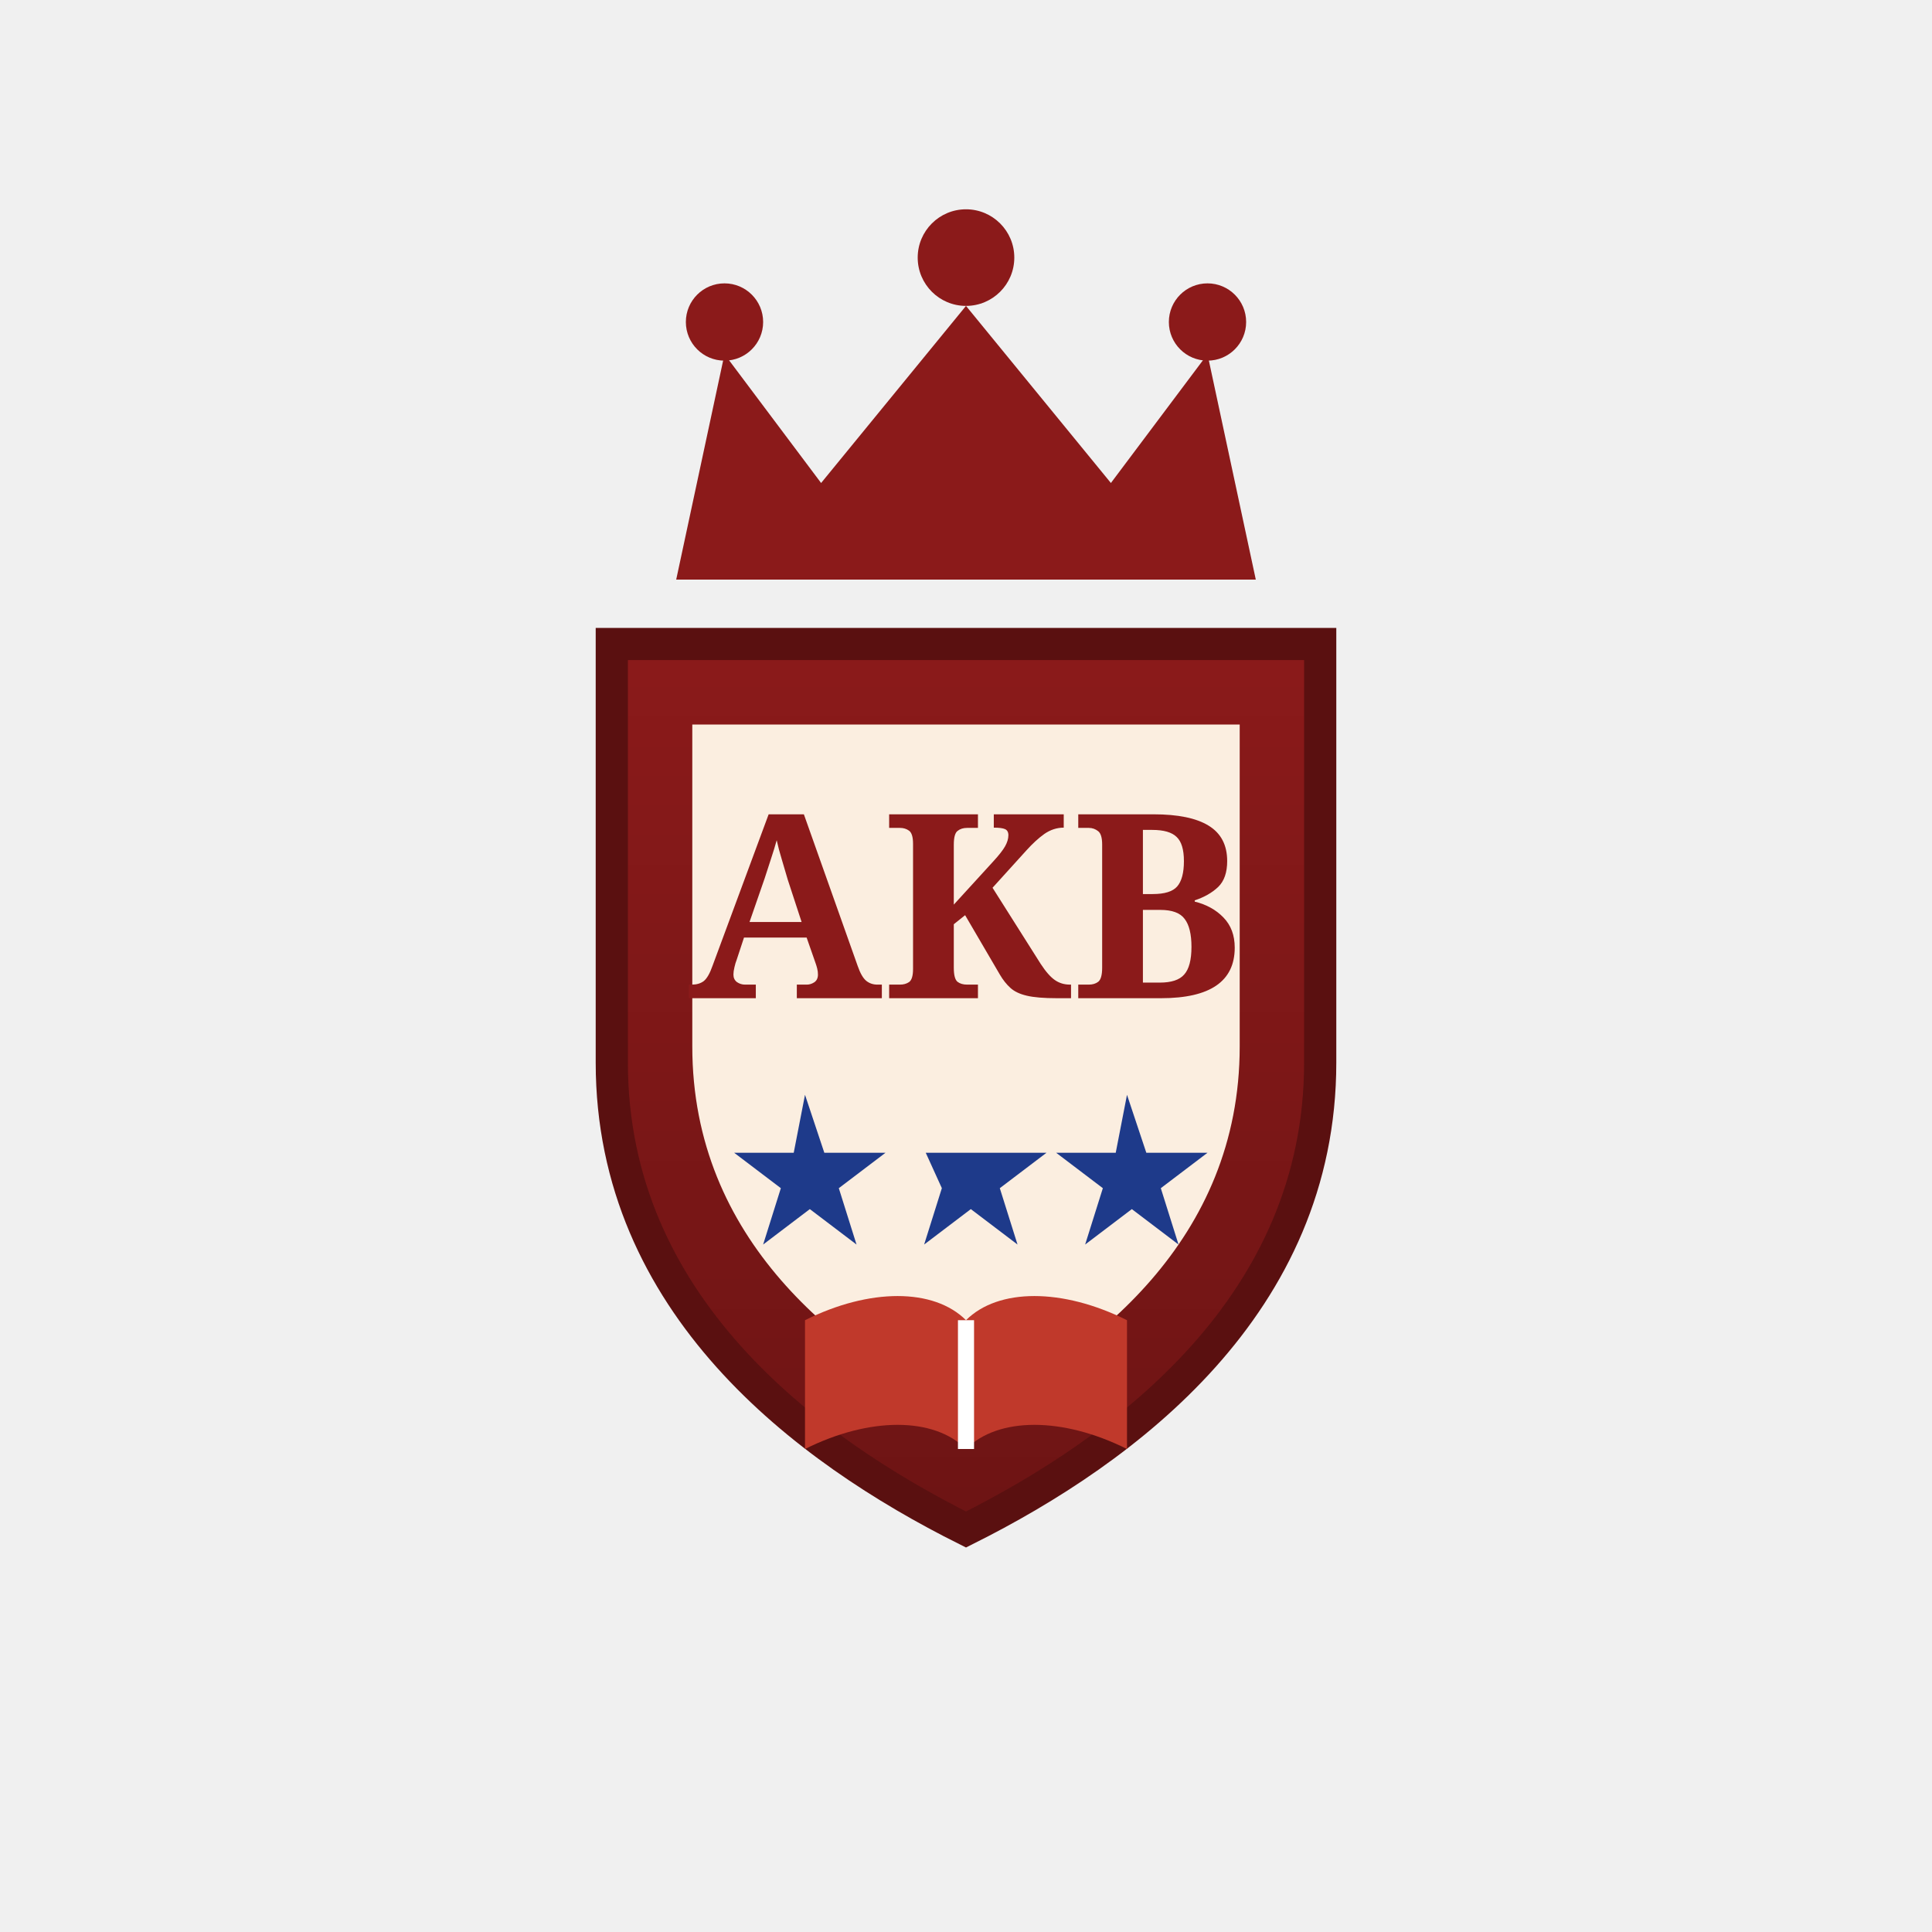
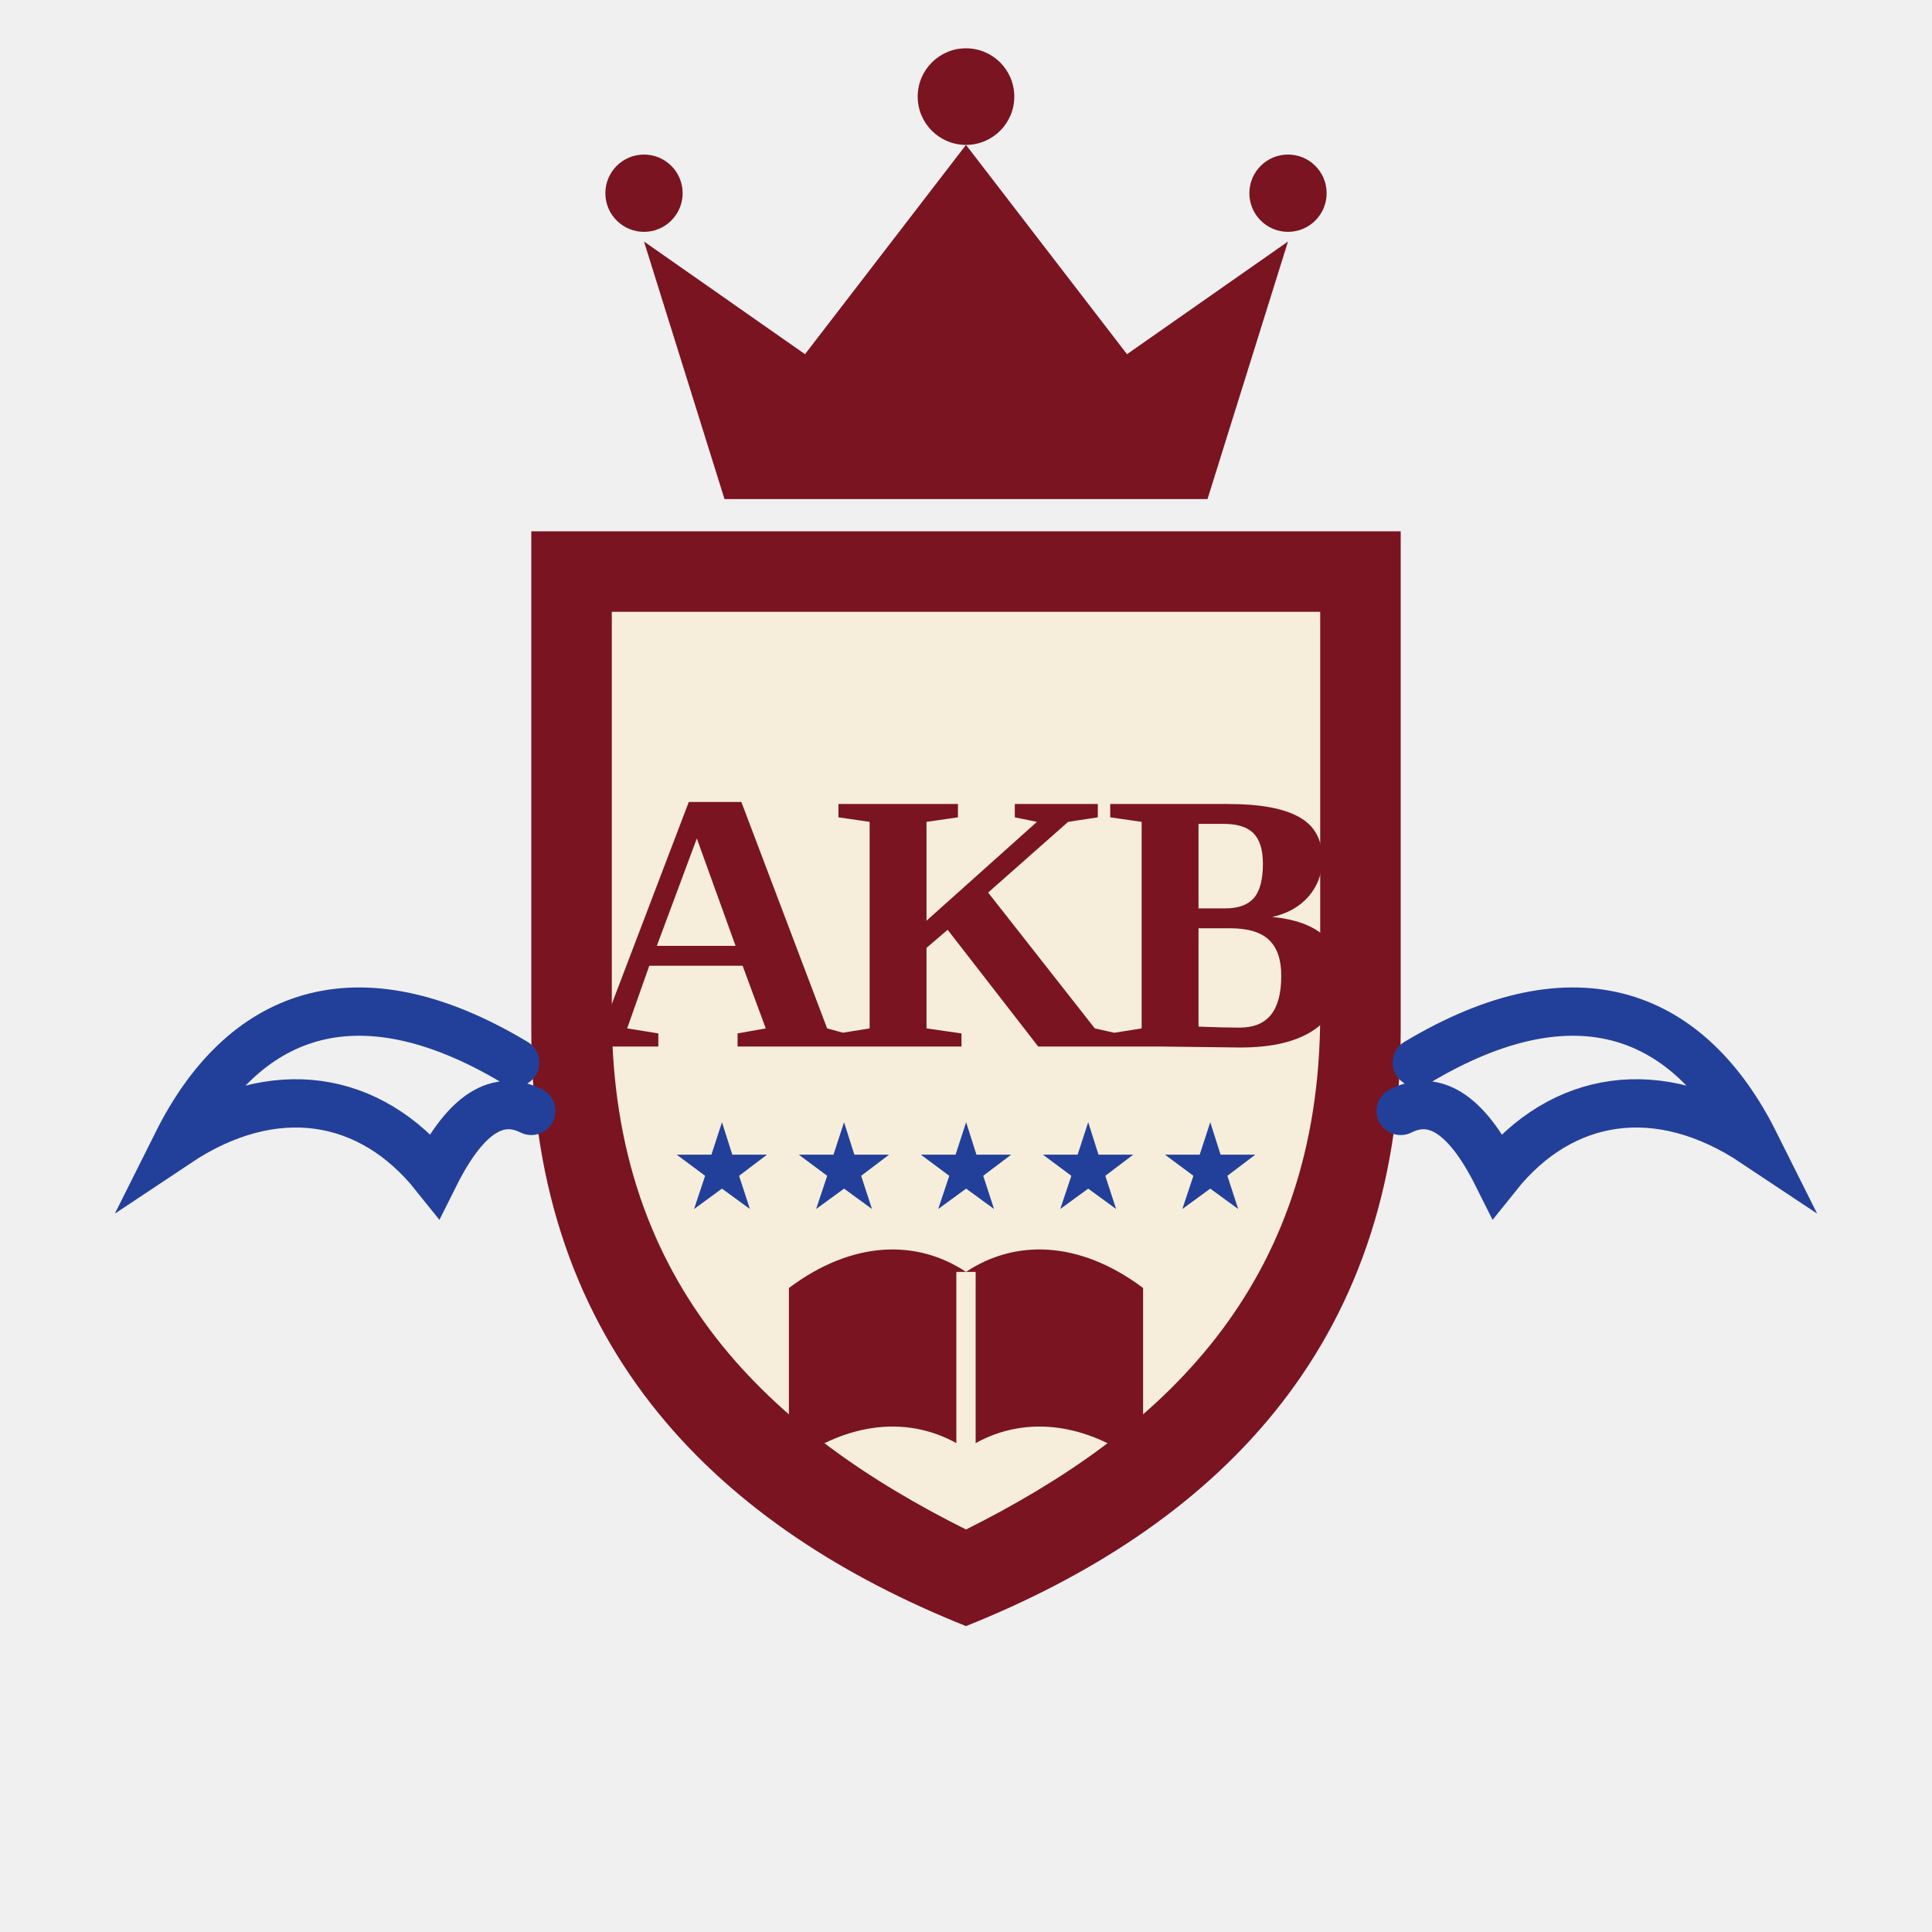
<svg xmlns="http://www.w3.org/2000/svg" viewBox="0 0 120 120" role="img" aria-label="AKB School of Excellence">
  <defs>
-     <linearGradient id="sh" x1="0" y1="0" x2="0" y2="1">
-       <stop offset="0" stop-color="#8b1a1a" />
-       <stop offset="1" stop-color="#6d1414" />
-     </linearGradient>
+     <style>.m{fill:#7a1420}.c{fill:#f6eeda}.b{fill:#22409a}</style>
  </defs>
-   <g fill="#8b1a1a">
-     <path d="M45 22l6 8 9-11 9 11 6-8 3 14H42z" />
-     <circle cx="60" cy="16" r="3" />
-     <circle cx="45" cy="20" r="2.4" />
-     <circle cx="75" cy="20" r="2.4" />
+   <g class="m">
+     <path d="M45 31 L40 15 L50 22 L60 9 L70 22 L80 15 L75 31 Z" />
+     <circle cx="60" cy="6" r="3" />
+     <circle cx="40" cy="12" r="2.4" />
+     <circle cx="80" cy="12" r="2.4" />
  </g>
-   <path d="M38 40h44v26c0 15-12 24-22 29-10-5-22-14-22-29z" fill="url(#sh)" stroke="#5a1010" stroke-width="2" />
-   <path d="M43 45h34v20c0 12-9 19-17 23-8-4-17-11-17-23z" fill="#fbeee0" />
-   <text x="60" y="62" text-anchor="middle" font-family="Georgia,serif" font-weight="700" font-size="16" fill="#8b1a1a">AKB</text>
-   <g fill="#1e3a8a">
-     <path d="M50 68l1.2 3.6H55l-2.9 2.2 1.1 3.5-2.9-2.2-2.9 2.2 1.1-3.5-2.9-2.2h3.7z" />
-     <path d="M60 68l1.2 3.6H65l-2.9 2.2 1.1 3.5-2.9-2.2-2.9 2.2 1.1-3.5L57.5 71.6h3.7z" />
-     <path d="M70 68l1.2 3.6H75l-2.9 2.2 1.1 3.5-2.9-2.2-2.9 2.2 1.1-3.5-2.9-2.2h3.7z" />
+   <path d="M33 33 H87 V64 C87 84 75 95 60 101 C45 95 33 84 33 64 Z" class="m" />
+   <path d="M38 38 H82 V63 C82 80 72 89 60 95 C48 89 38 80 38 63 Z" class="c" />
+   <text x="60" y="65" text-anchor="middle" font-family="Georgia,'Times New Roman',serif" font-weight="800" font-size="23" class="m" letter-spacing="-1">AKB</text>
+   <text x="60" y="75" text-anchor="middle" font-size="7.5" class="b" letter-spacing="1.5">★★★★★</text>
+   <g>
+     <path d="M49 80 C53 77 57 77 60 79 C63 77 67 77 71 80 L71 91 C67 88 63 88 60 90 C57 88 53 88 49 91 Z" class="m" />
+     <line x1="60" y1="79" x2="60" y2="90" stroke="#f6eeda" stroke-width="1.2" />
  </g>
-   <g>
-     <path d="M50 82c4-2 8-2 10 0 2-2 6-2 10 0v8c-4-2-8-2-10 0-2-2-6-2-10 0z" fill="#c0392b" />
-     <line x1="60" y1="82" x2="60" y2="90" stroke="#fff" stroke-width="1" />
+   <g fill="none" stroke="#22409a" stroke-width="3" stroke-linecap="round">
+     <path d="M32 66 C22 60 15 63 11 71 C17 67 23 68 27 73 C29 69 31 68 33 69" />
+     <path d="M88 66 C98 60 105 63 109 71 C103 67 97 68 93 73 C91 69 89 68 87 69" />
  </g>
</svg>
